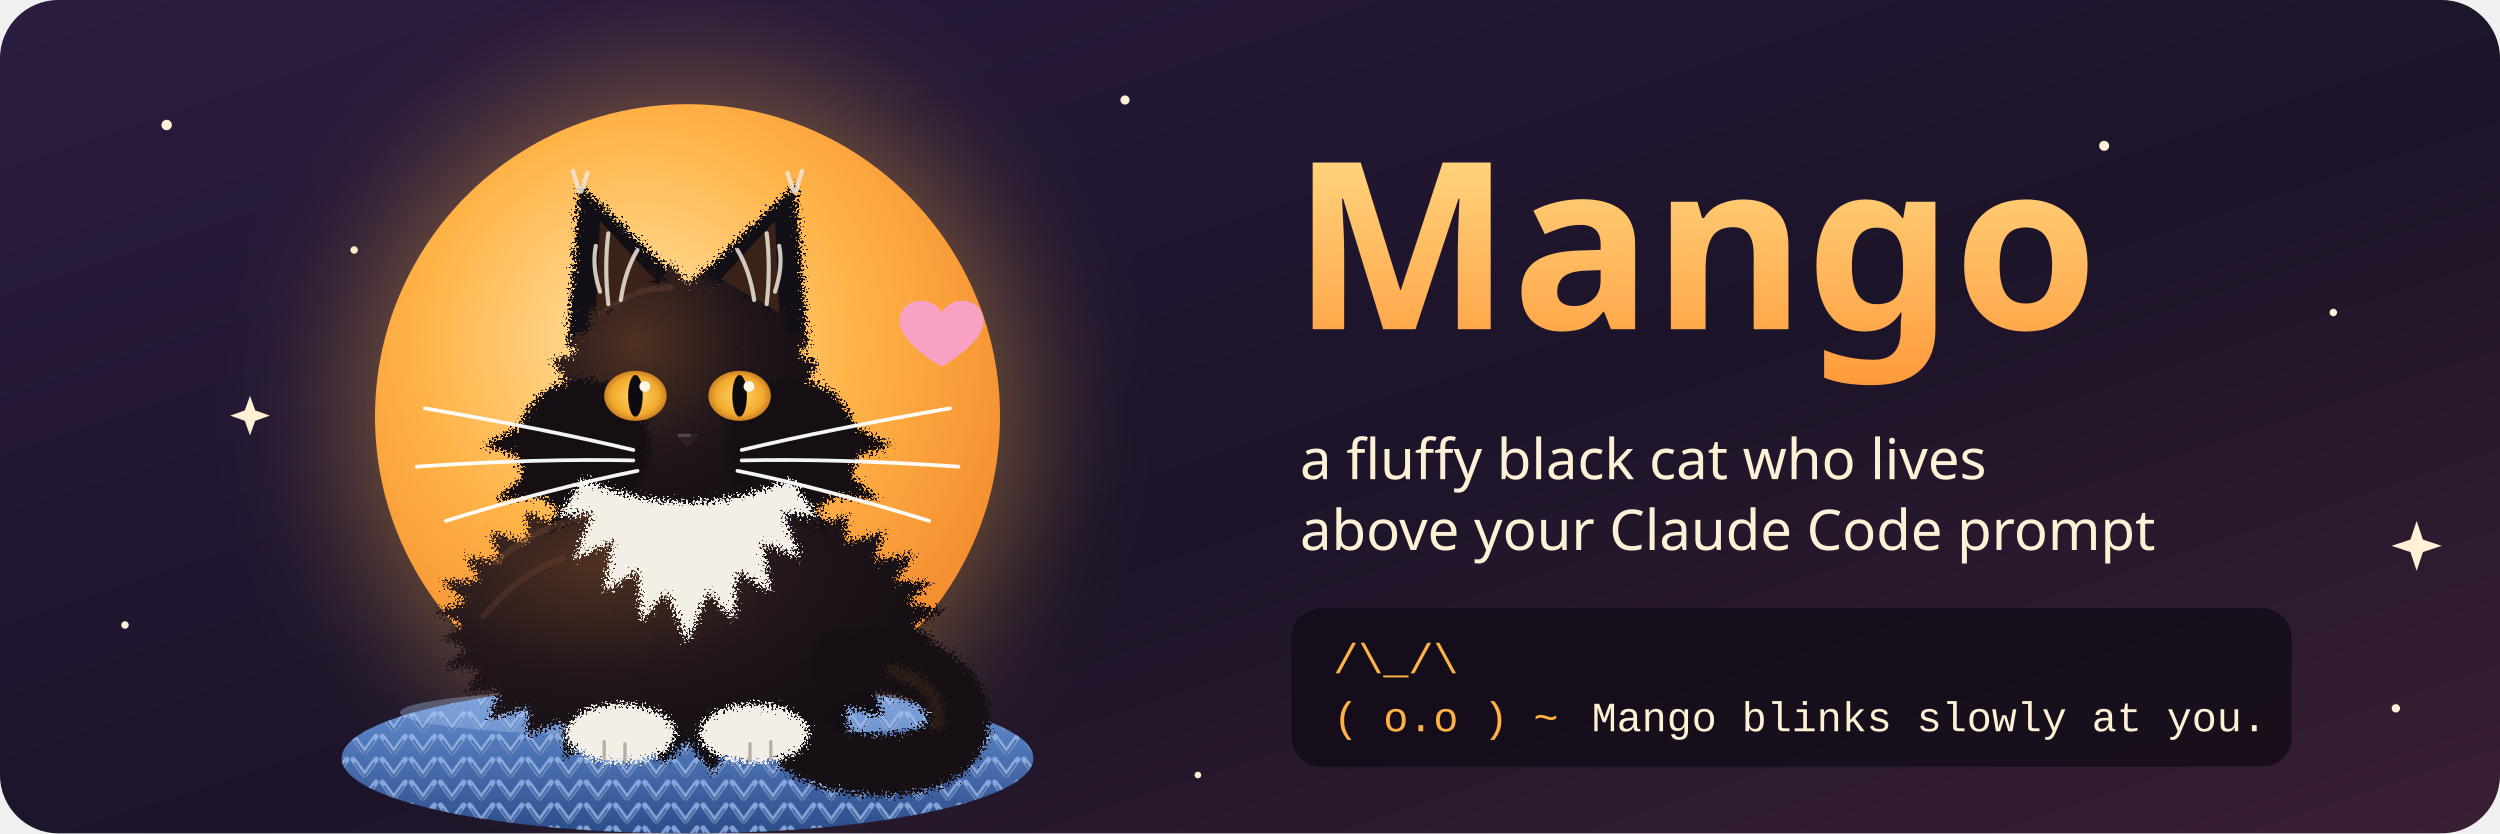
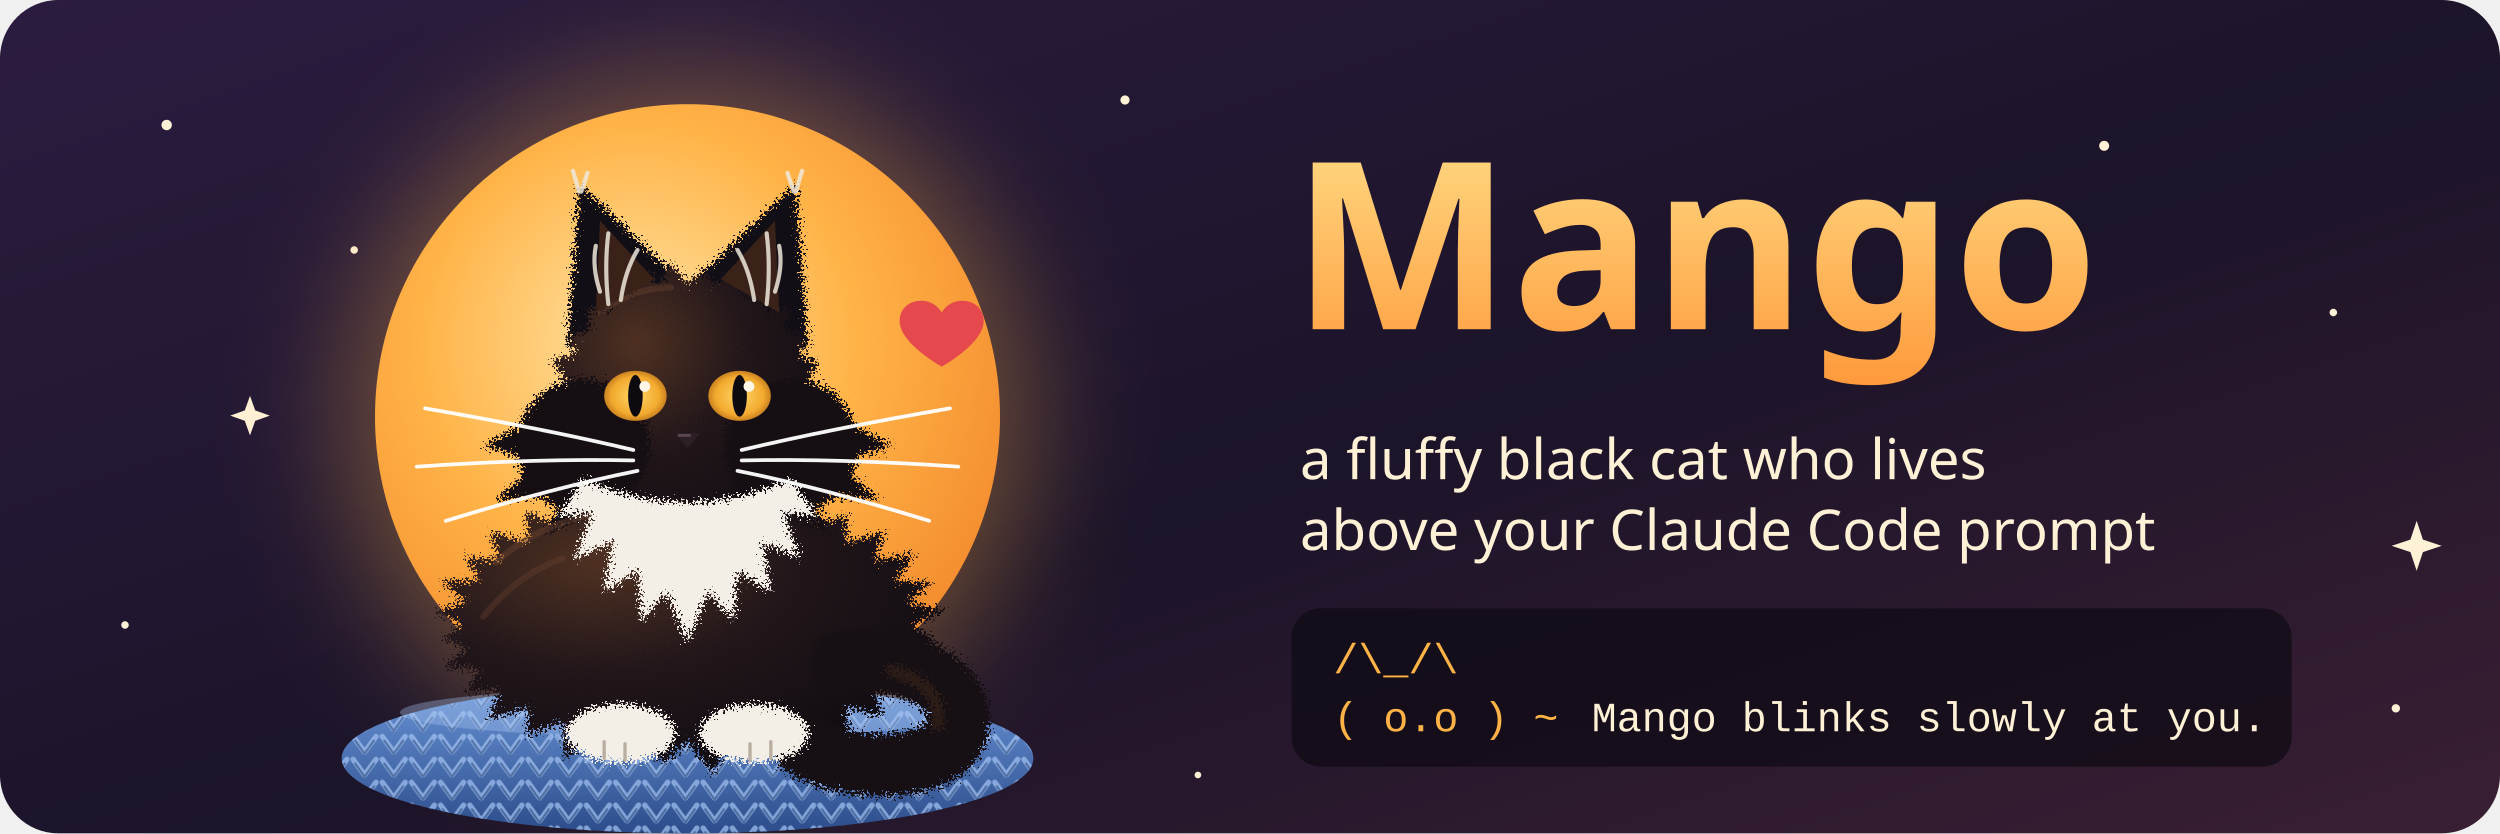
<svg xmlns="http://www.w3.org/2000/svg" viewBox="0 0 1200 400" width="1200" height="400" role="img" aria-labelledby="title desc">
  <defs>
    <linearGradient id="sky" x1="0" y1="0" x2="1" y2="1">
      <stop offset="0" stop-color="#2b1c40" />
      <stop offset="0.55" stop-color="#1c1429" />
      <stop offset="1" stop-color="#3a1f33" />
    </linearGradient>
    <radialGradient id="moon" cx="0.42" cy="0.38" r="0.7">
      <stop offset="0" stop-color="#ffe3a3" />
      <stop offset="0.5" stop-color="#ffb347" />
      <stop offset="1" stop-color="#f2862b" />
    </radialGradient>
    <linearGradient id="name" x1="0" y1="0" x2="0" y2="1">
      <stop offset="0" stop-color="#ffd27a" />
      <stop offset="1" stop-color="#ff9a3c" />
    </linearGradient>
    <linearGradient id="cushion" x1="0" y1="0" x2="0" y2="1">
      <stop offset="0" stop-color="#6a95d8" />
      <stop offset="1" stop-color="#2c4c8a" />
    </linearGradient>
    <pattern id="knit" width="14" height="11" patternUnits="userSpaceOnUse">
      <path d="M 1.5 1.5 L 7 9 M 12.5 1.5 L 7 9" stroke="#9cbcec" stroke-width="2.6" stroke-linecap="round" fill="none" />
      <path d="M 2.5 3.5 L 7 9.8 M 11.5 3.5 L 7 9.8" stroke="#24406f" stroke-width="1" stroke-linecap="round" fill="none" opacity="0.6" />
    </pattern>
    <radialGradient id="coat" cx="0.32" cy="0.28" r="0.85">
      <stop offset="0" stop-color="#4f3122" />
      <stop offset="0.45" stop-color="#21161a" />
      <stop offset="1" stop-color="#0d0a10" />
    </radialGradient>
    <linearGradient id="plume" x1="0" y1="0" x2="1" y2="1">
      <stop offset="0" stop-color="#140e12" />
      <stop offset="0.6" stop-color="#3d2519" />
      <stop offset="1" stop-color="#140e12" />
    </linearGradient>
    <radialGradient id="iris" cx="0.5" cy="0.5" r="0.55">
      <stop offset="0" stop-color="#ffd768" />
      <stop offset="0.7" stop-color="#f2a92e" />
      <stop offset="1" stop-color="#b8701a" />
    </radialGradient>
    <filter id="glow" x="-50%" y="-50%" width="200%" height="200%">
      <feGaussianBlur stdDeviation="28" />
    </filter>
    <filter id="fur" x="-10%" y="-10%" width="120%" height="120%">
      <feTurbulence type="fractalNoise" baseFrequency="0.9" numOctaves="2" seed="7" />
      <feDisplacementMap in="SourceGraphic" scale="12" xChannelSelector="R" yChannelSelector="G" />
    </filter>
    <clipPath id="card">
      <rect width="1200" height="400" rx="28" />
    </clipPath>
  </defs>
  <style>
    .star { animation: twinkle 4s ease-in-out infinite; }
    .s2 { animation-delay: 1.3s; }
    .s3 { animation-delay: 2.6s; }
    .eyes { transform-box: fill-box; transform-origin: center; animation: blink 6s infinite; }
    .tail { transform-origin: 410px 320px; animation: swish 3.2s ease-in-out infinite; }
    .heart { animation: float 5s ease-in-out infinite; }
    @keyframes twinkle { 0%, 100% { opacity: 1; } 50% { opacity: 0.25; } }
    @keyframes blink { 0%, 92%, 100% { transform: scaleY(1); } 95% { transform: scaleY(0.1); } }
    @keyframes swish { 0%, 100% { transform: rotate(0deg); } 50% { transform: rotate(3deg); } }
    @keyframes float { 0%, 100% { transform: translateY(0); opacity: 0.9; } 50% { transform: translateY(-8px); opacity: 0.6; } }
    @media (prefers-reduced-motion: reduce) { .star, .eyes, .tail, .heart { animation: none; } }
  </style>
  <g clip-path="url(#card)">
    <rect width="1200" height="400" fill="url(#sky)" />
    <g fill="#fff1d6">
      <circle class="star" cx="80" cy="60" r="2.5" />
      <circle class="star s2" cx="170" cy="120" r="1.8" />
      <circle class="star s3" cx="540" cy="48" r="2.2" />
      <circle class="star" cx="575" cy="372" r="1.6" />
      <circle class="star s2" cx="1010" cy="70" r="2.4" />
      <circle class="star s3" cx="1120" cy="150" r="1.8" />
      <circle class="star s2" cx="1150" cy="340" r="2" />
      <circle class="star s3" cx="60" cy="300" r="1.8" />
      <path class="star s2" d="M 1160 250 l 3 9 l 9 3 l -9 3 l -3 9 l -3 -9 l -9 -3 l 9 -3 z" />
      <path class="star" d="M 120 190 l 2.5 7 l 7 2.5 l -7 2.5 l -2.5 7 l -2.5 -7 l -7 -2.5 l 7 -2.5 z" />
    </g>
    <circle cx="330" cy="200" r="165" fill="#ffb347" opacity="0.35" filter="url(#glow)" />
    <circle cx="330" cy="200" r="150" fill="url(#moon)" />
    <ellipse cx="330" cy="364" rx="166" ry="36" fill="url(#cushion)" />
    <ellipse cx="330" cy="364" rx="166" ry="36" fill="url(#knit)" opacity="0.75" />
    <ellipse cx="330" cy="342" rx="138" ry="12" fill="#a9c5f0" opacity="0.35" />
    <g filter="url(#fur)">
      <path d="M 438.0 300.0 L 448.4 306.6 L 435.9 310.9 L 446.1 320.1 L 429.8 321.4 L 435.8 332.0 L 419.8 331.1 L 424.2 344.3 L 406.4 339.6 L 407.4 354.1 L 390.0 346.6 L 385.4 357.9 L 371.3 351.7 L 364.0 362.4 L 351.1 354.9 L 342.1 371.3 L 330.0 356.0 L 318.3 366.8 L 308.9 354.9 L 295.5 364.0 L 288.7 351.7 L 271.1 364.3 L 270.0 346.6 L 253.4 353.2 L 253.6 339.6 L 234.4 345.4 L 240.2 331.1 L 223.5 332.4 L 230.2 321.4 L 213.2 320.3 L 224.1 310.9 L 212.3 306.5 L 222.0 300.0 L 208.5 293.1 L 224.1 289.1 L 211.5 279.1 L 230.2 278.6 L 223.1 267.4 L 240.2 268.9 L 235.0 255.0 L 253.6 260.4 L 252.4 245.6 L 270.0 253.4 L 274.6 242.1 L 288.7 248.3 L 294.3 232.0 L 308.9 245.1 L 318.1 230.6 L 330.0 244.0 L 341.7 232.9 L 351.1 245.1 L 364.1 237.5 L 371.3 248.3 L 388.4 236.6 L 390.0 253.4 L 406.6 246.8 L 406.4 260.4 L 424.9 255.1 L 419.8 268.9 L 439.3 266.1 L 429.8 278.6 L 447.4 279.5 L 435.9 289.1 L 453.7 292.9 Z" fill="url(#coat)" />
      <g class="tail">
        <path d="M 404 318 C 440 314 462 330 460 348 C 458 362 440 368 418 367 C 404 366 394 363 386 358" stroke="#160f14" stroke-width="30" stroke-linecap="round" fill="none" />
        <path d="M 428 322 C 446 326 452 338 450 348" stroke="#3e2619" stroke-width="6" stroke-linecap="round" fill="none" opacity="0.55" />
      </g>
      <path d="M 272 168 L 278 88 L 324 132 Z" fill="#120e16" />
      <path d="M 388 168 L 382 88 L 336 132 Z" fill="#120e16" />
      <path d="M 390.0 196.0 L 399.2 203.8 L 388.5 209.4 L 396.4 219.2 L 384.1 222.0 L 389.8 233.6 L 376.9 233.4 L 380.5 246.5 L 367.4 242.9 L 367.4 255.5 L 356.0 250.1 L 353.5 263.3 L 343.4 254.5 L 337.4 262.0 L 330.0 256.0 L 322.3 264.4 L 316.6 254.5 L 306.4 263.4 L 304.0 250.1 L 292.9 255.1 L 292.6 242.9 L 279.7 246.3 L 283.1 233.4 L 273.3 231.6 L 275.9 222.0 L 265.0 218.7 L 271.5 209.4 L 262.8 203.6 L 270.0 196.0 L 261.2 188.2 L 271.5 182.6 L 264.5 173.1 L 275.9 170.0 L 273.8 160.7 L 283.1 158.6 L 282.3 148.3 L 292.6 149.1 L 293.9 138.6 L 304.0 141.9 L 306.5 128.7 L 316.6 137.5 L 322.1 126.0 L 330.0 136.0 L 337.5 129.3 L 343.4 137.5 L 353.3 129.4 L 356.0 141.9 L 365.7 139.2 L 367.4 149.1 L 379.2 146.8 L 376.9 158.6 L 386.7 160.4 L 384.1 170.0 L 392.6 174.1 L 388.5 182.6 L 400.6 188.0 Z" fill="url(#coat)" />
      <circle cx="280" cy="214" r="32" fill="#150f14" />
      <circle cx="380" cy="214" r="32" fill="#150f14" />
      <path d="M 262 198 L 232 214 L 258 222 L 238 240 L 270 238 L 262 256 L 290 244 Z" fill="#150f14" />
      <path d="M 398 198 L 428 214 L 402 222 L 422 240 L 390 238 L 398 256 L 370 244 Z" fill="#150f14" />
    </g>
    <g fill="none" stroke-linecap="round">
      <path d="M 238 270 Q 262 248 296 246" stroke="#6b4330" stroke-width="3" opacity="0.45" />
      <path d="M 232 296 Q 248 276 270 268" stroke="#6b4330" stroke-width="3" opacity="0.35" />
      <path d="M 288 150 Q 304 138 322 138" stroke="#6b4330" stroke-width="3" opacity="0.4" />
    </g>
    <path d="M 286 150 L 288 106 L 314 134 Z" fill="#3a2219" />
    <path d="M 374 150 L 372 106 L 346 134 Z" fill="#3a2219" />
    <g stroke="#efe7da" stroke-width="2" stroke-linecap="round" fill="none" opacity="0.85">
      <path d="M 292 146 Q 290 128 292 112" />
      <path d="M 298 144 Q 300 130 306 120" />
      <path d="M 288 140 Q 284 128 286 118" />
      <path d="M 368 146 Q 370 128 368 112" />
      <path d="M 362 144 Q 360 130 354 120" />
      <path d="M 372 140 Q 376 128 374 118" />
      <path d="M 278 92 L 275 82" />
      <path d="M 279 92 L 282 83" />
      <path d="M 382 92 L 385 82" />
      <path d="M 381 92 L 378 83" />
    </g>
    <g filter="url(#fur)" fill="#f4efe6">
      <path d="M 280 230 L 268 248 L 284 246 L 276 268 L 294 260 L 290 284 L 306 274 L 308 298 L 320 284 L 330 308 L 340 284 L 352 298 L 354 274 L 370 284 L 366 260 L 384 268 L 376 246 L 392 248 L 380 230 Q 330 252 280 230 Z" />
      <ellipse cx="298" cy="352" rx="26" ry="14" />
      <ellipse cx="362" cy="352" rx="26" ry="14" />
    </g>
    <g stroke="#b9ae9f" stroke-width="1.6" stroke-linecap="round">
      <path d="M 290 356 L 290 364" />
      <path d="M 300 357 L 300 365" />
      <path d="M 360 357 L 360 365" />
      <path d="M 370 356 L 370 364" />
    </g>
    <g class="eyes">
      <ellipse cx="305" cy="190" rx="15" ry="12" fill="url(#iris)" />
      <ellipse cx="355" cy="190" rx="15" ry="12" fill="url(#iris)" />
      <ellipse cx="305" cy="190" rx="3.5" ry="10" fill="#0d0a10" />
      <ellipse cx="355" cy="190" rx="3.5" ry="10" fill="#0d0a10" />
      <circle cx="309.5" cy="185.5" r="2.6" fill="#fff6e6" />
      <circle cx="359.5" cy="185.5" r="2.6" fill="#fff6e6" />
    </g>
    <path d="M 324 208 L 336 208 L 330 215 Z" fill="#2c2026" />
    <path d="M 326 209 L 331 209" stroke="#5a4650" stroke-width="1.4" stroke-linecap="round" />
    <g stroke="#ffffff" stroke-width="1.8" stroke-linecap="round" fill="none" opacity="0.95">
      <path d="M 304 216 Q 262 206 204 196" />
      <path d="M 304 221 Q 258 220 200 224" />
      <path d="M 306 226 Q 266 234 214 250" />
      <path d="M 356 216 Q 398 206 456 196" />
      <path d="M 356 221 Q 402 220 460 224" />
      <path d="M 354 226 Q 394 234 446 250" />
    </g>
    <g class="heart">
-       <path d="M 452 150 c -6 -10 -22 -6 -20 6 c 2 10 20 20 20 20 c 0 0 18 -10 20 -20 c 2 -12 -14 -16 -20 -6 z" fill="#f7a1c4" />
+       <path d="M 452 150 c -6 -10 -22 -6 -20 6 c 2 10 20 20 20 20 c 0 0 18 -10 20 -20 c 2 -12 -14 -16 -20 -6 z" fill="#e5484d" />
    </g>
    <text x="620" y="158" font-family="ui-rounded, 'SF Pro Rounded', 'Nunito', 'Segoe UI', system-ui, sans-serif" font-size="112" font-weight="800" fill="url(#name)">Mango</text>
    <text x="624" y="230" font-family="ui-rounded, 'SF Pro Rounded', 'Nunito', 'Segoe UI', system-ui, sans-serif" font-size="27" fill="#fff1d6">a fluffy black cat who lives</text>
    <text x="624" y="264" font-family="ui-rounded, 'SF Pro Rounded', 'Nunito', 'Segoe UI', system-ui, sans-serif" font-size="27" fill="#fff1d6">above your Claude Code prompt</text>
    <rect x="620" y="292" width="480" height="76" rx="14" fill="#0f0b14" opacity="0.75" />
    <g font-family="ui-monospace, 'Cascadia Code', Consolas, 'Courier New', monospace" font-size="20" style="white-space: pre">
      <text x="640" y="323" fill="#ffb347"> /\_/\</text>
      <text x="640" y="351" fill="#ffb347">( o.o ) ~<tspan fill="#fff1d6" dx="16">Mango blinks slowly at you.</tspan>
      </text>
    </g>
  </g>
</svg>
